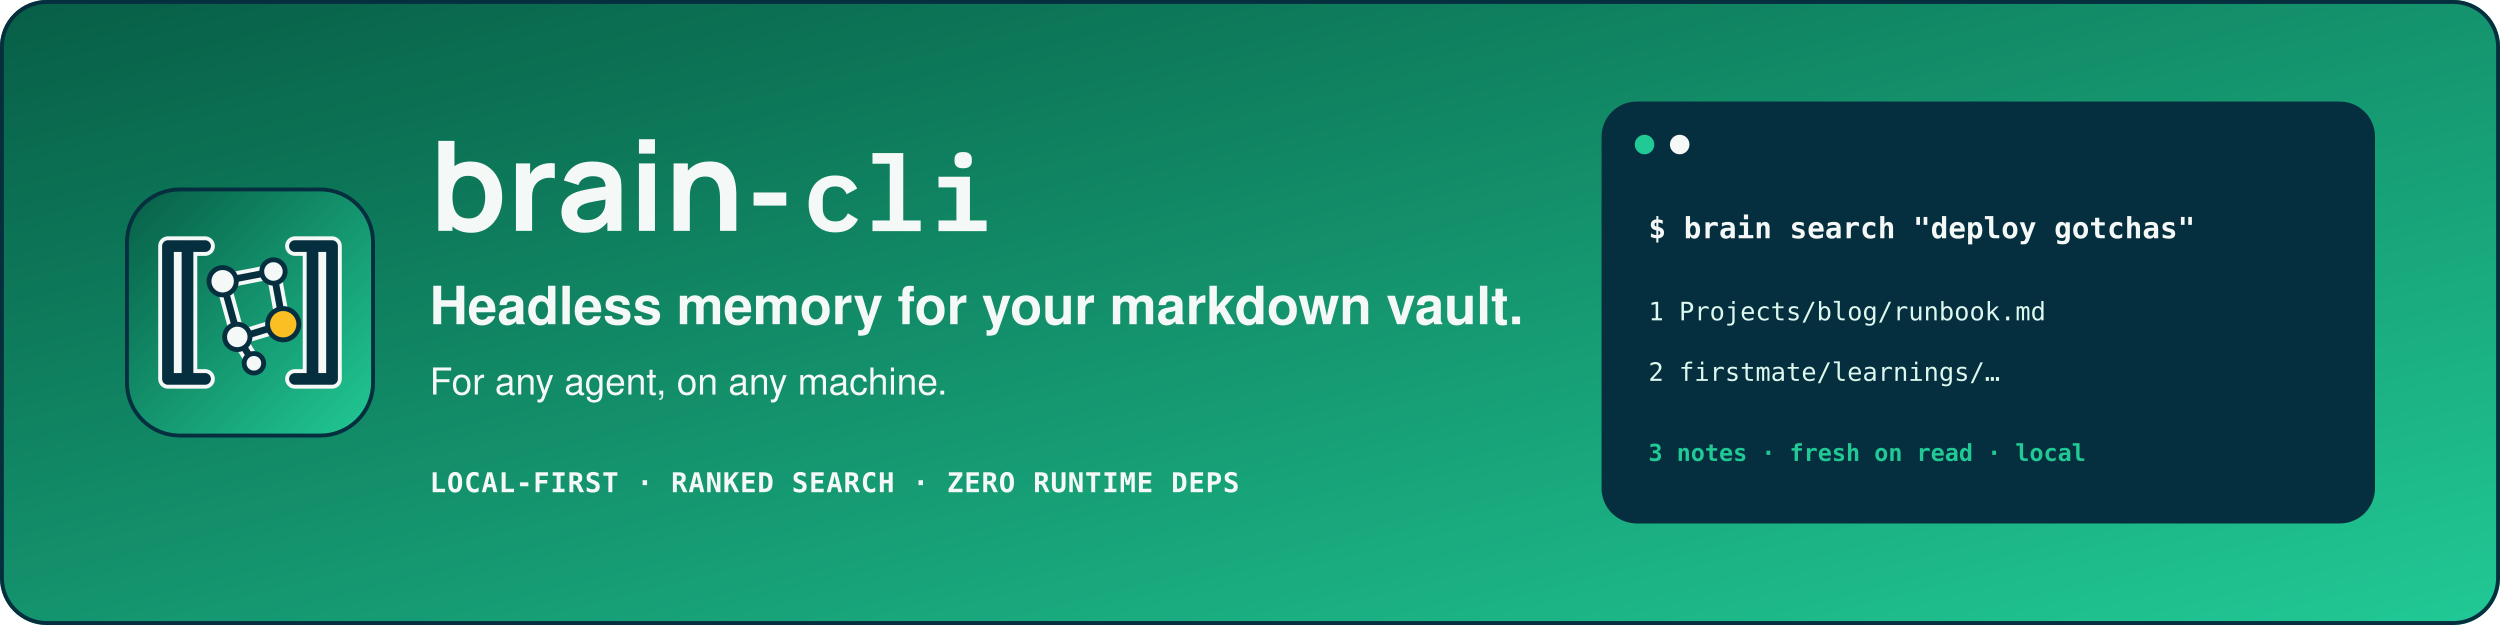
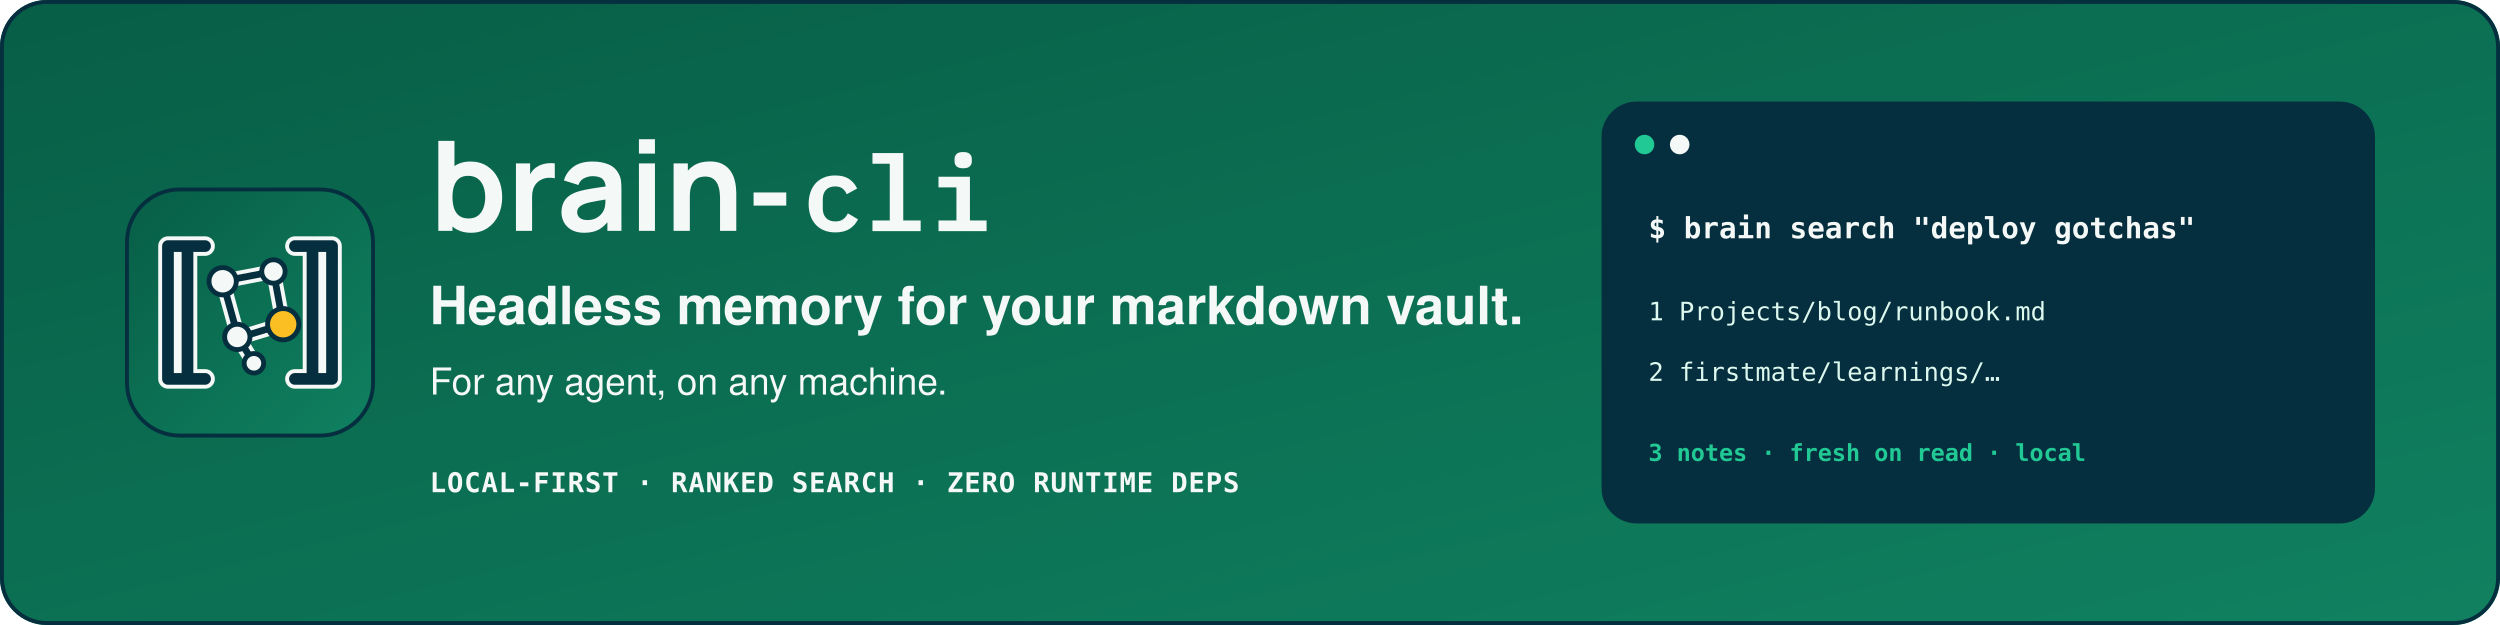
<svg xmlns="http://www.w3.org/2000/svg" viewBox="0 0 1280 320" width="1280" height="320" role="img" aria-labelledby="brain-banner-title brain-banner-description">
  <defs>
    <linearGradient id="brand-gradient" x1="0" y1="0" x2="1" y2="1">
      <stop offset="0" stop-color="#075E46" />
-       <stop offset="1" stop-color="#21C995" />
+       <stop offset="1" stop-color="#108160" />
    </linearGradient>
    <clipPath id="banner-corners">
      <rect width="1280" height="320" rx="24" />
    </clipPath>
  </defs>
  <g clip-path="url(#banner-corners)">
    <rect id="brand-background" width="1280" height="320" fill="url(#brand-gradient)" />
    <g id="linked-vault-mark" transform="translate(64 96)">
      <rect id="mark-background" x="1" y="1" width="126" height="126" rx="27" fill="url(#brand-gradient)" stroke="#052F3E" stroke-width="2" />
      <path id="wiki-link-brackets-halo" d="M31 30H22V98H31 M41 30H32V98H41 M97 30H106V98H97 M87 30H96V98H87" fill="none" stroke="#F4F8F6" stroke-width="10" stroke-linecap="round" stroke-linejoin="round" />
      <path id="wiki-link-brackets" d="M31 30H22V98H31 M41 30H32V98H41 M97 30H106V98H97 M87 30H96V98H87" fill="none" stroke="#052F3E" stroke-width="6" stroke-linecap="round" stroke-linejoin="round" />
      <path id="linked-note-graph-halo" d="M50 48L76 43L81 70L58 77L50 48 M58 77L66 90" fill="none" stroke="#F4F8F6" stroke-width="7.5" stroke-linecap="round" stroke-linejoin="round" />
      <path id="linked-note-graph" d="M50 48L76 43L81 70L58 77L50 48 M58 77L66 90" fill="none" stroke="#052F3E" stroke-width="3.5" stroke-linecap="round" stroke-linejoin="round" />
      <g id="note-nodes" fill="#F4F8F6" stroke="#052F3E" stroke-width="2.5">
        <circle cx="50" cy="48" r="7" />
        <circle cx="76" cy="43" r="6" />
        <circle cx="57.5" cy="76.5" r="6.5" />
        <circle cx="81" cy="70" r="8" fill="#FBBF24" />
        <circle cx="66" cy="90" r="5" />
      </g>
    </g>
    <g id="wordmark" fill="#F4F8F6" aria-label="brain-cli">
      <path data-font-family="Manrope" data-font-weight="750" transform="translate(220 50)" d="M 21.258 69.18 C 17.855 69.18 15.012 68.379 12.719 66.777 C 10.43 65.176 8.707 62.996 7.547 60.242 C 6.387 57.492 5.809 54.387 5.809 50.934 C 5.809 47.473 6.383 44.367 7.535 41.617 C 8.684 38.867 10.379 36.691 12.613 35.094 C 14.852 33.496 17.609 32.699 20.891 32.699 C 24.18 32.699 27.039 33.488 29.469 35.07 C 31.898 36.652 33.781 38.812 35.117 41.555 C 36.453 44.297 37.121 47.426 37.121 50.934 C 37.121 54.391 36.461 57.492 35.145 60.246 C 33.824 63 31.977 65.176 29.602 66.777 C 27.227 68.379 24.445 69.18 21.258 69.18 Z M 4.422 68.219 L 4.422 22.141 L 12.684 22.141 L 12.684 44.246 L 11.668 44.246 L 11.668 68.219 Z M 19.969 61.855 C 21.91 61.855 23.504 61.367 24.75 60.395 C 25.996 59.422 26.922 58.105 27.523 56.453 C 28.129 54.801 28.434 52.961 28.434 50.934 C 28.434 48.93 28.121 47.102 27.5 45.449 C 26.879 43.797 25.922 42.48 24.629 41.496 C 23.336 40.512 21.684 40.023 19.676 40.023 C 17.789 40.023 16.258 40.477 15.078 41.391 C 13.898 42.301 13.035 43.578 12.488 45.219 C 11.941 46.863 11.668 48.766 11.668 50.934 C 11.668 53.098 11.941 55 12.488 56.645 C 13.035 58.289 13.914 59.566 15.133 60.484 C 16.352 61.398 17.961 61.855 19.969 61.855 Z M 19.969 61.855 M 44.168 68.219 L 44.168 33.66 L 51.414 33.66 L 51.414 42.09 L 50.582 41.004 C 51.023 39.828 51.609 38.758 52.34 37.793 C 53.07 36.824 53.957 36.027 55 35.398 C 55.84 34.852 56.766 34.426 57.773 34.121 C 58.777 33.82 59.816 33.629 60.883 33.555 C 61.949 33.48 63.004 33.516 64.047 33.66 L 64.047 41.324 C 63.047 41.023 61.898 40.926 60.602 41.031 C 59.305 41.133 58.129 41.465 57.074 42.023 C 56.035 42.547 55.172 43.227 54.484 44.062 C 53.797 44.898 53.281 45.867 52.941 46.965 C 52.602 48.062 52.43 49.277 52.43 50.609 L 52.43 68.219 Z M 44.168 68.219 M 79.039 69.18 C 76.547 69.18 74.441 68.703 72.719 67.758 C 70.996 66.809 69.691 65.539 68.809 63.957 C 67.926 62.371 67.48 60.625 67.48 58.715 C 67.48 57.078 67.742 55.602 68.266 54.277 C 68.789 52.953 69.617 51.793 70.742 50.801 C 71.867 49.809 73.352 48.984 75.188 48.332 C 76.527 47.867 78.105 47.457 79.922 47.098 C 81.734 46.738 83.75 46.398 85.965 46.078 C 88.18 45.758 90.559 45.406 93.102 45.023 L 90.148 46.66 C 90.156 44.445 89.645 42.812 88.613 41.766 C 87.582 40.719 85.844 40.199 83.398 40.199 C 81.98 40.199 80.566 40.535 79.148 41.211 C 77.73 41.883 76.738 43.055 76.172 44.727 L 68.707 42.375 C 69.574 39.484 71.211 37.152 73.621 35.371 C 76.027 33.59 79.289 32.699 83.406 32.699 C 86.469 32.699 89.176 33.184 91.523 34.152 C 93.871 35.121 95.637 36.754 96.816 39.051 C 97.465 40.297 97.855 41.555 97.984 42.828 C 98.109 44.105 98.176 45.512 98.176 47.055 L 98.176 68.219 L 90.984 68.219 L 90.984 60.918 L 92.09 62.273 C 90.469 64.676 88.648 66.43 86.633 67.531 C 84.617 68.629 82.086 69.18 79.039 69.18 Z M 80.73 62.676 C 82.406 62.676 83.824 62.383 84.992 61.789 C 86.156 61.195 87.09 60.496 87.781 59.688 C 88.477 58.883 88.945 58.156 89.188 57.508 C 89.613 56.551 89.859 55.441 89.93 54.184 C 89.996 52.926 90.031 51.891 90.031 51.078 L 92.496 51.754 C 90.035 52.156 87.988 52.496 86.355 52.773 C 84.723 53.051 83.363 53.312 82.277 53.551 C 81.195 53.789 80.234 54.055 79.402 54.348 C 78.531 54.68 77.812 55.051 77.242 55.461 C 76.668 55.867 76.238 56.328 75.953 56.844 C 75.664 57.355 75.52 57.941 75.52 58.602 C 75.52 59.418 75.723 60.133 76.133 60.746 C 76.539 61.359 77.129 61.832 77.906 62.172 C 78.68 62.508 79.621 62.676 80.73 62.676 Z M 80.73 62.676 M 107.137 28.641 L 107.137 21.258 L 115.34 21.258 L 115.34 28.641 Z M 107.137 68.219 L 107.137 33.66 L 115.34 33.66 L 115.34 68.219 Z M 107.137 68.219 M 148.66 68.219 L 148.66 51.734 C 148.66 50.805 148.602 49.703 148.48 48.426 C 148.359 47.152 148.055 45.898 147.562 44.664 C 147.07 43.434 146.301 42.41 145.254 41.602 C 144.211 40.789 142.762 40.383 140.91 40.383 C 140.051 40.383 139.168 40.523 138.262 40.801 C 137.355 41.074 136.523 41.574 135.762 42.297 C 135 43.02 134.383 44.047 133.906 45.379 C 133.434 46.711 133.195 48.441 133.195 50.57 L 128.41 48.406 C 128.41 45.574 128.973 42.961 130.098 40.57 C 131.223 38.176 132.898 36.262 135.121 34.82 C 137.344 33.379 140.113 32.656 143.434 32.656 C 146.062 32.656 148.223 33.098 149.906 33.98 C 151.594 34.859 152.922 35.984 153.887 37.352 C 154.852 38.723 155.551 40.16 155.988 41.672 C 156.426 43.18 156.703 44.586 156.812 45.883 C 156.926 47.18 156.98 48.176 156.98 48.875 L 156.98 68.219 Z M 124.875 68.219 L 124.875 33.66 L 132.18 33.66 L 132.18 44.746 L 133.195 44.746 L 133.195 68.219 Z M 124.875 68.219" />
      <path data-font-family="IBM Plex Mono" data-font-weight="600" transform="translate(378 63)" d="M 7.828 42.277 L 7.828 35.527 L 24.57 35.527 L 24.57 42.277 Z M 7.828 42.277 M 49.688 55.992 C 47.562 55.992 45.652 55.648 43.961 54.965 C 42.27 54.281 40.84 53.309 39.668 52.051 C 38.5 50.789 37.598 49.258 36.969 47.461 C 36.34 45.66 36.023 43.645 36.023 41.41 C 36.023 39.18 36.34 37.164 36.969 35.363 C 37.598 33.562 38.5 32.035 39.668 30.773 C 40.84 29.516 42.262 28.543 43.934 27.859 C 45.609 27.172 47.508 26.832 49.633 26.832 C 52.586 26.832 54.961 27.445 56.762 28.668 C 58.559 29.891 59.93 31.512 60.863 33.527 L 55.52 36.445 C 55.016 35.254 54.305 34.293 53.387 33.555 C 52.469 32.816 51.215 32.449 49.633 32.449 C 47.582 32.449 46.004 33.043 44.906 34.23 C 43.809 35.418 43.262 37.039 43.262 39.09 L 43.262 43.734 C 43.262 45.75 43.809 47.359 44.906 48.566 C 46.004 49.773 47.617 50.375 49.742 50.375 C 51.395 50.375 52.719 49.996 53.711 49.242 C 54.699 48.484 55.5 47.477 56.113 46.219 L 61.297 49.297 C 60.359 51.277 58.945 52.887 57.059 54.129 C 55.168 55.371 52.711 55.992 49.688 55.992 Z M 49.688 55.992 M 68.699 49.891 L 77.555 49.891 L 77.555 20.836 L 68.699 20.836 L 68.699 15.383 L 84.469 15.383 L 84.469 49.891 L 93.379 49.891 L 93.379 55.344 L 68.699 55.344 Z M 68.699 49.891 M 115.148 23.16 C 113.527 23.16 112.383 22.816 111.719 22.133 C 111.051 21.449 110.719 20.621 110.719 19.648 L 110.719 18.355 C 110.719 17.383 111.051 16.555 111.719 15.871 C 112.383 15.188 113.527 14.844 115.148 14.844 C 116.766 14.844 117.91 15.188 118.574 15.871 C 119.242 16.555 119.574 17.383 119.574 18.355 L 119.574 19.648 C 119.574 20.621 119.242 21.449 118.574 22.133 C 117.91 22.816 116.766 23.16 115.148 23.16 Z M 102.512 49.891 L 111.691 49.891 L 111.691 32.934 L 102.512 32.934 L 102.512 27.48 L 118.602 27.48 L 118.602 49.891 L 127.133 49.891 L 127.133 55.344 L 102.512 55.344 Z M 102.512 49.891" />
    </g>
    <g id="positioning" fill="#F4F8F6" font-family="ui-sans-serif, -apple-system, BlinkMacSystemFont, 'Segoe UI', Helvetica, Arial, sans-serif">
      <text x="220" y="166" font-size="27" font-weight="650">Headless memory for your markdown vault.</text>
      <text x="220" y="202" font-size="19">For any agent, on any machine.</text>
      <text x="220" y="252" font-family="ui-monospace, SFMono-Regular, Menlo, Consolas, monospace" font-size="14" font-weight="700" letter-spacing="0.4">LOCAL-FIRST  ·  RANKED SEARCH  ·  ZERO RUNTIME DEPS</text>
    </g>
    <g id="product-proof" transform="translate(820 52)">
      <rect width="396" height="216" rx="18" fill="#052F3E" />
      <circle cx="22" cy="22" r="5" fill="#21C995" />
      <circle cx="40" cy="22" r="5" fill="#F4F8F6" />
      <g font-family="ui-monospace, SFMono-Regular, Menlo, Consolas, monospace">
        <text x="24" y="70" font-size="15" font-weight="600" fill="#F4F8F6">$ brain search "deploy gotchas"</text>
        <text x="24" y="112" font-size="13" fill="#DDF8EE">1  Projects/blog/runbook.md</text>
        <text x="24" y="143" font-size="13" fill="#DDF8EE">2  firstmate/learnings/…</text>
        <text x="24" y="184" font-size="12" font-weight="650" fill="#21C995">3 notes · fresh on read · local</text>
      </g>
    </g>
  </g>
  <rect x="1" y="1" width="1278" height="318" rx="23" fill="none" stroke="#052F3E" stroke-width="2" />
</svg>
